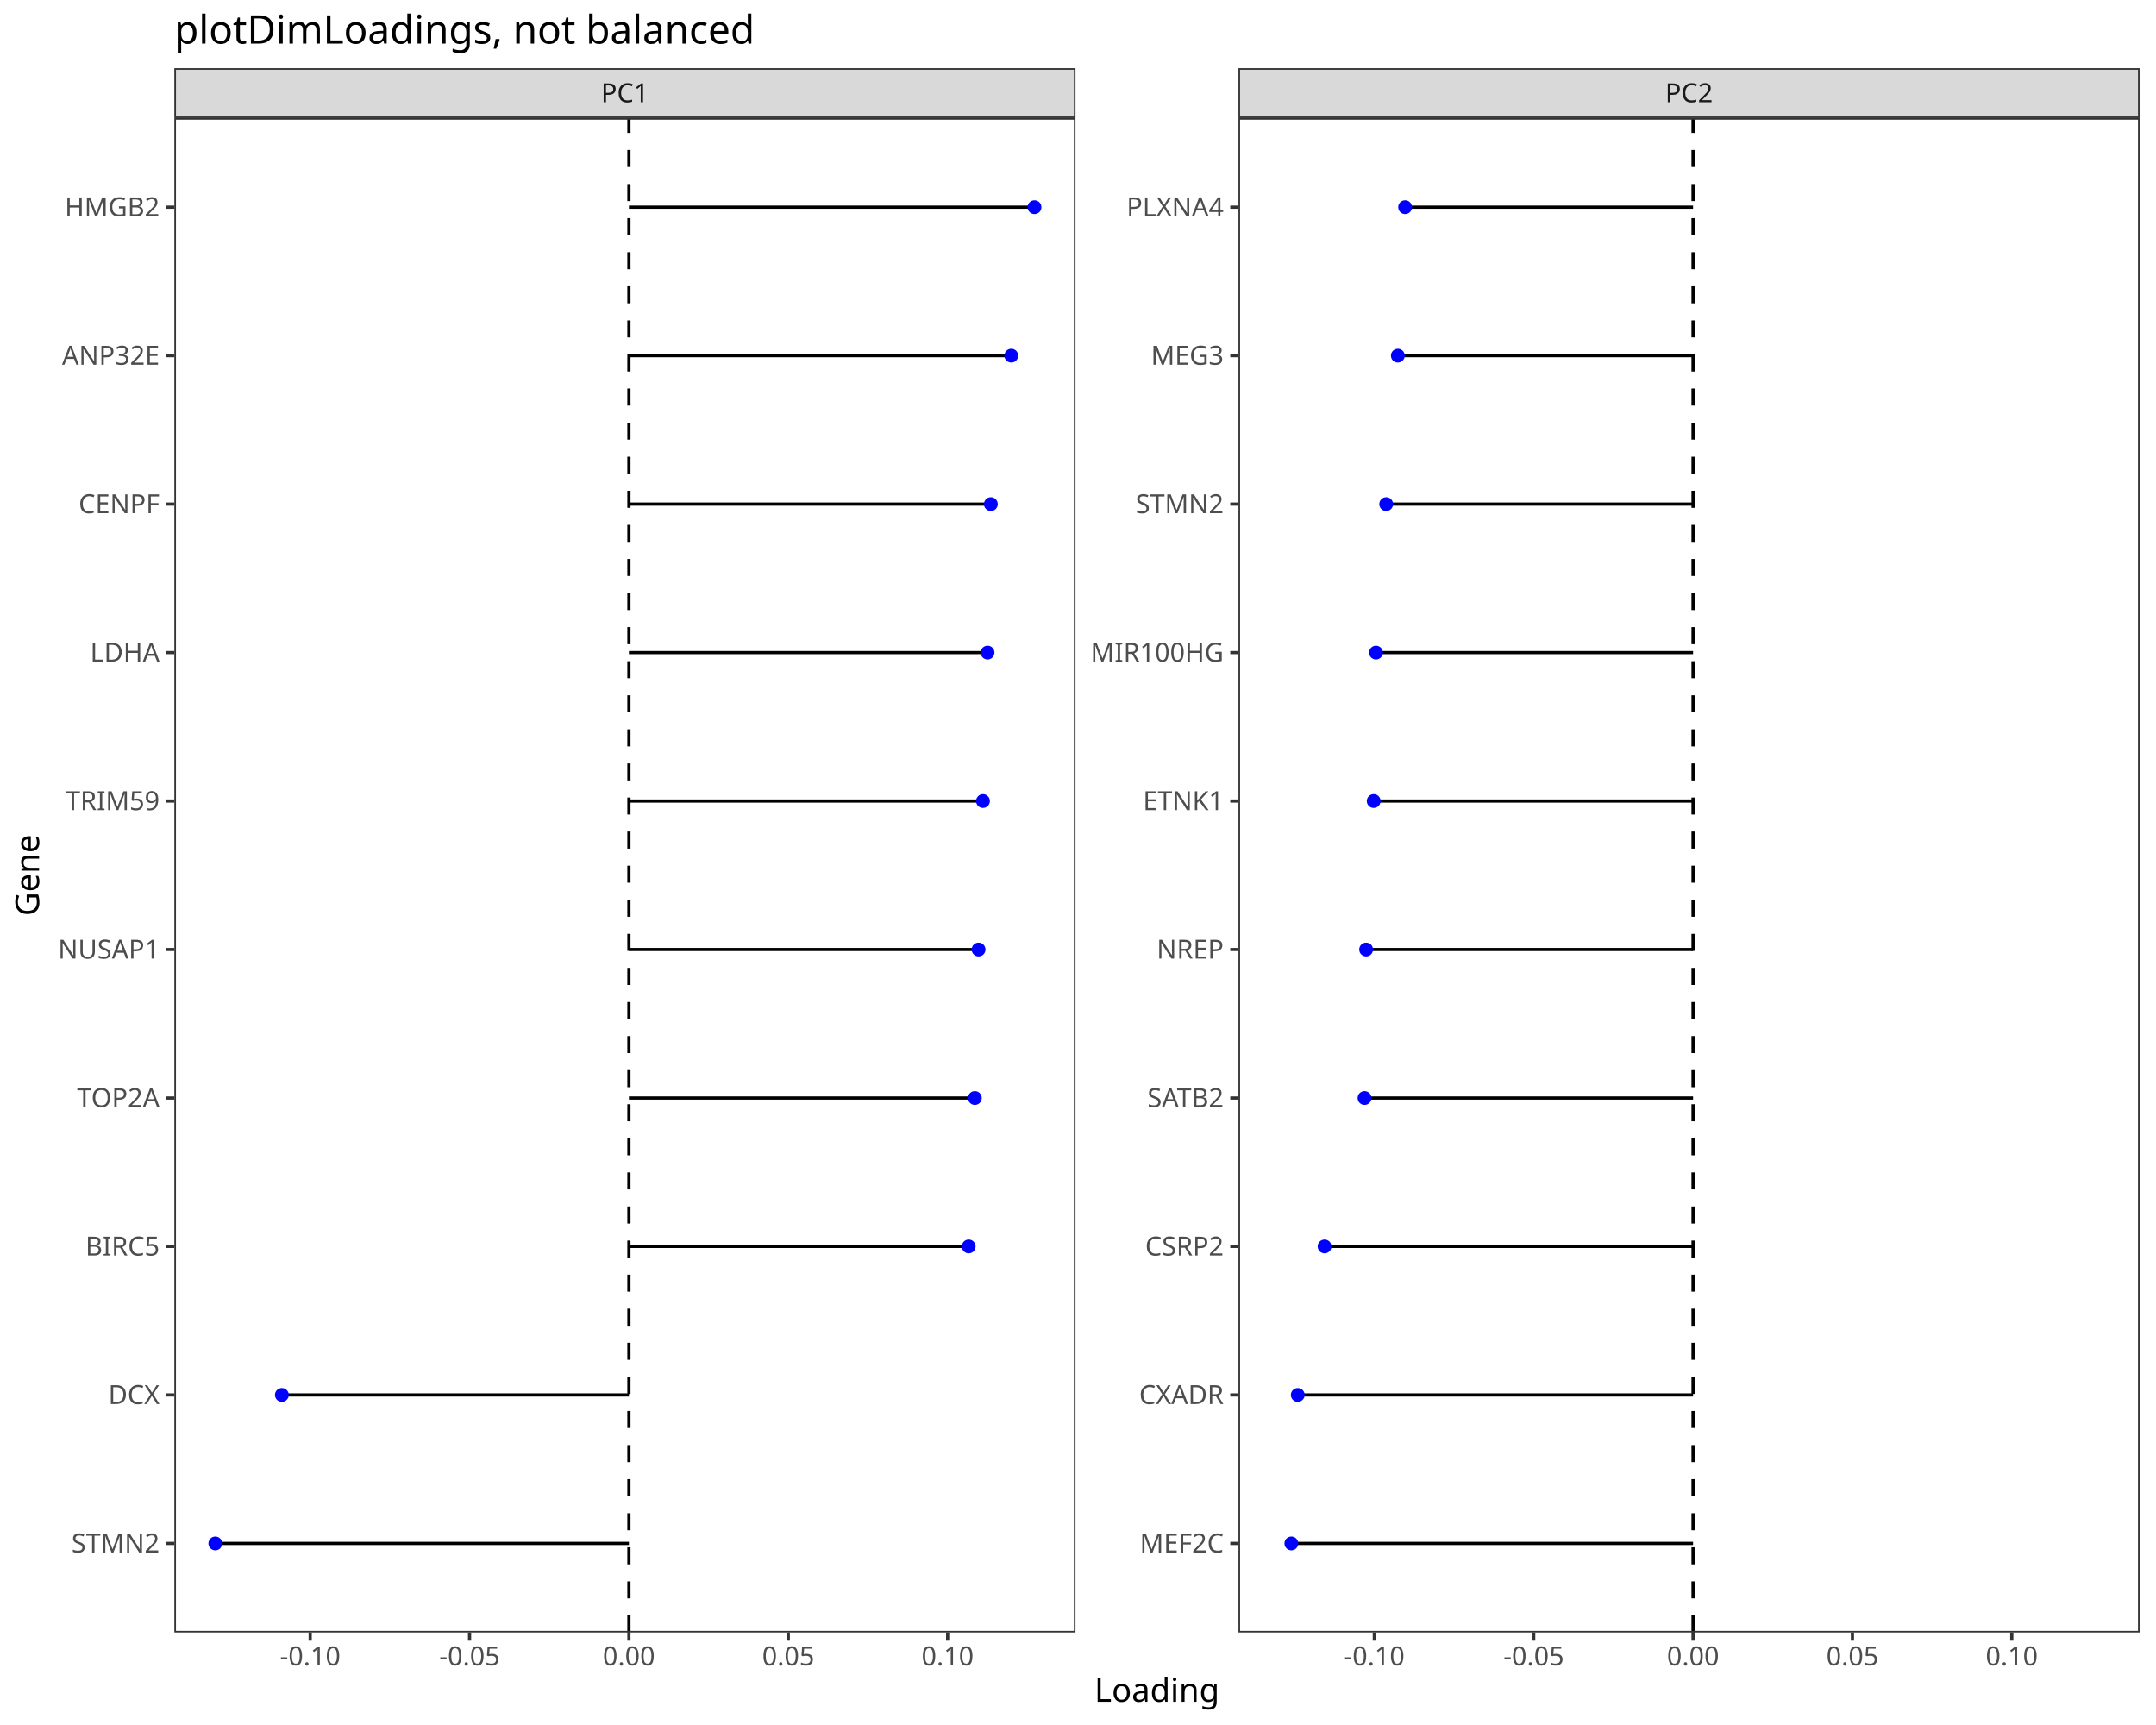
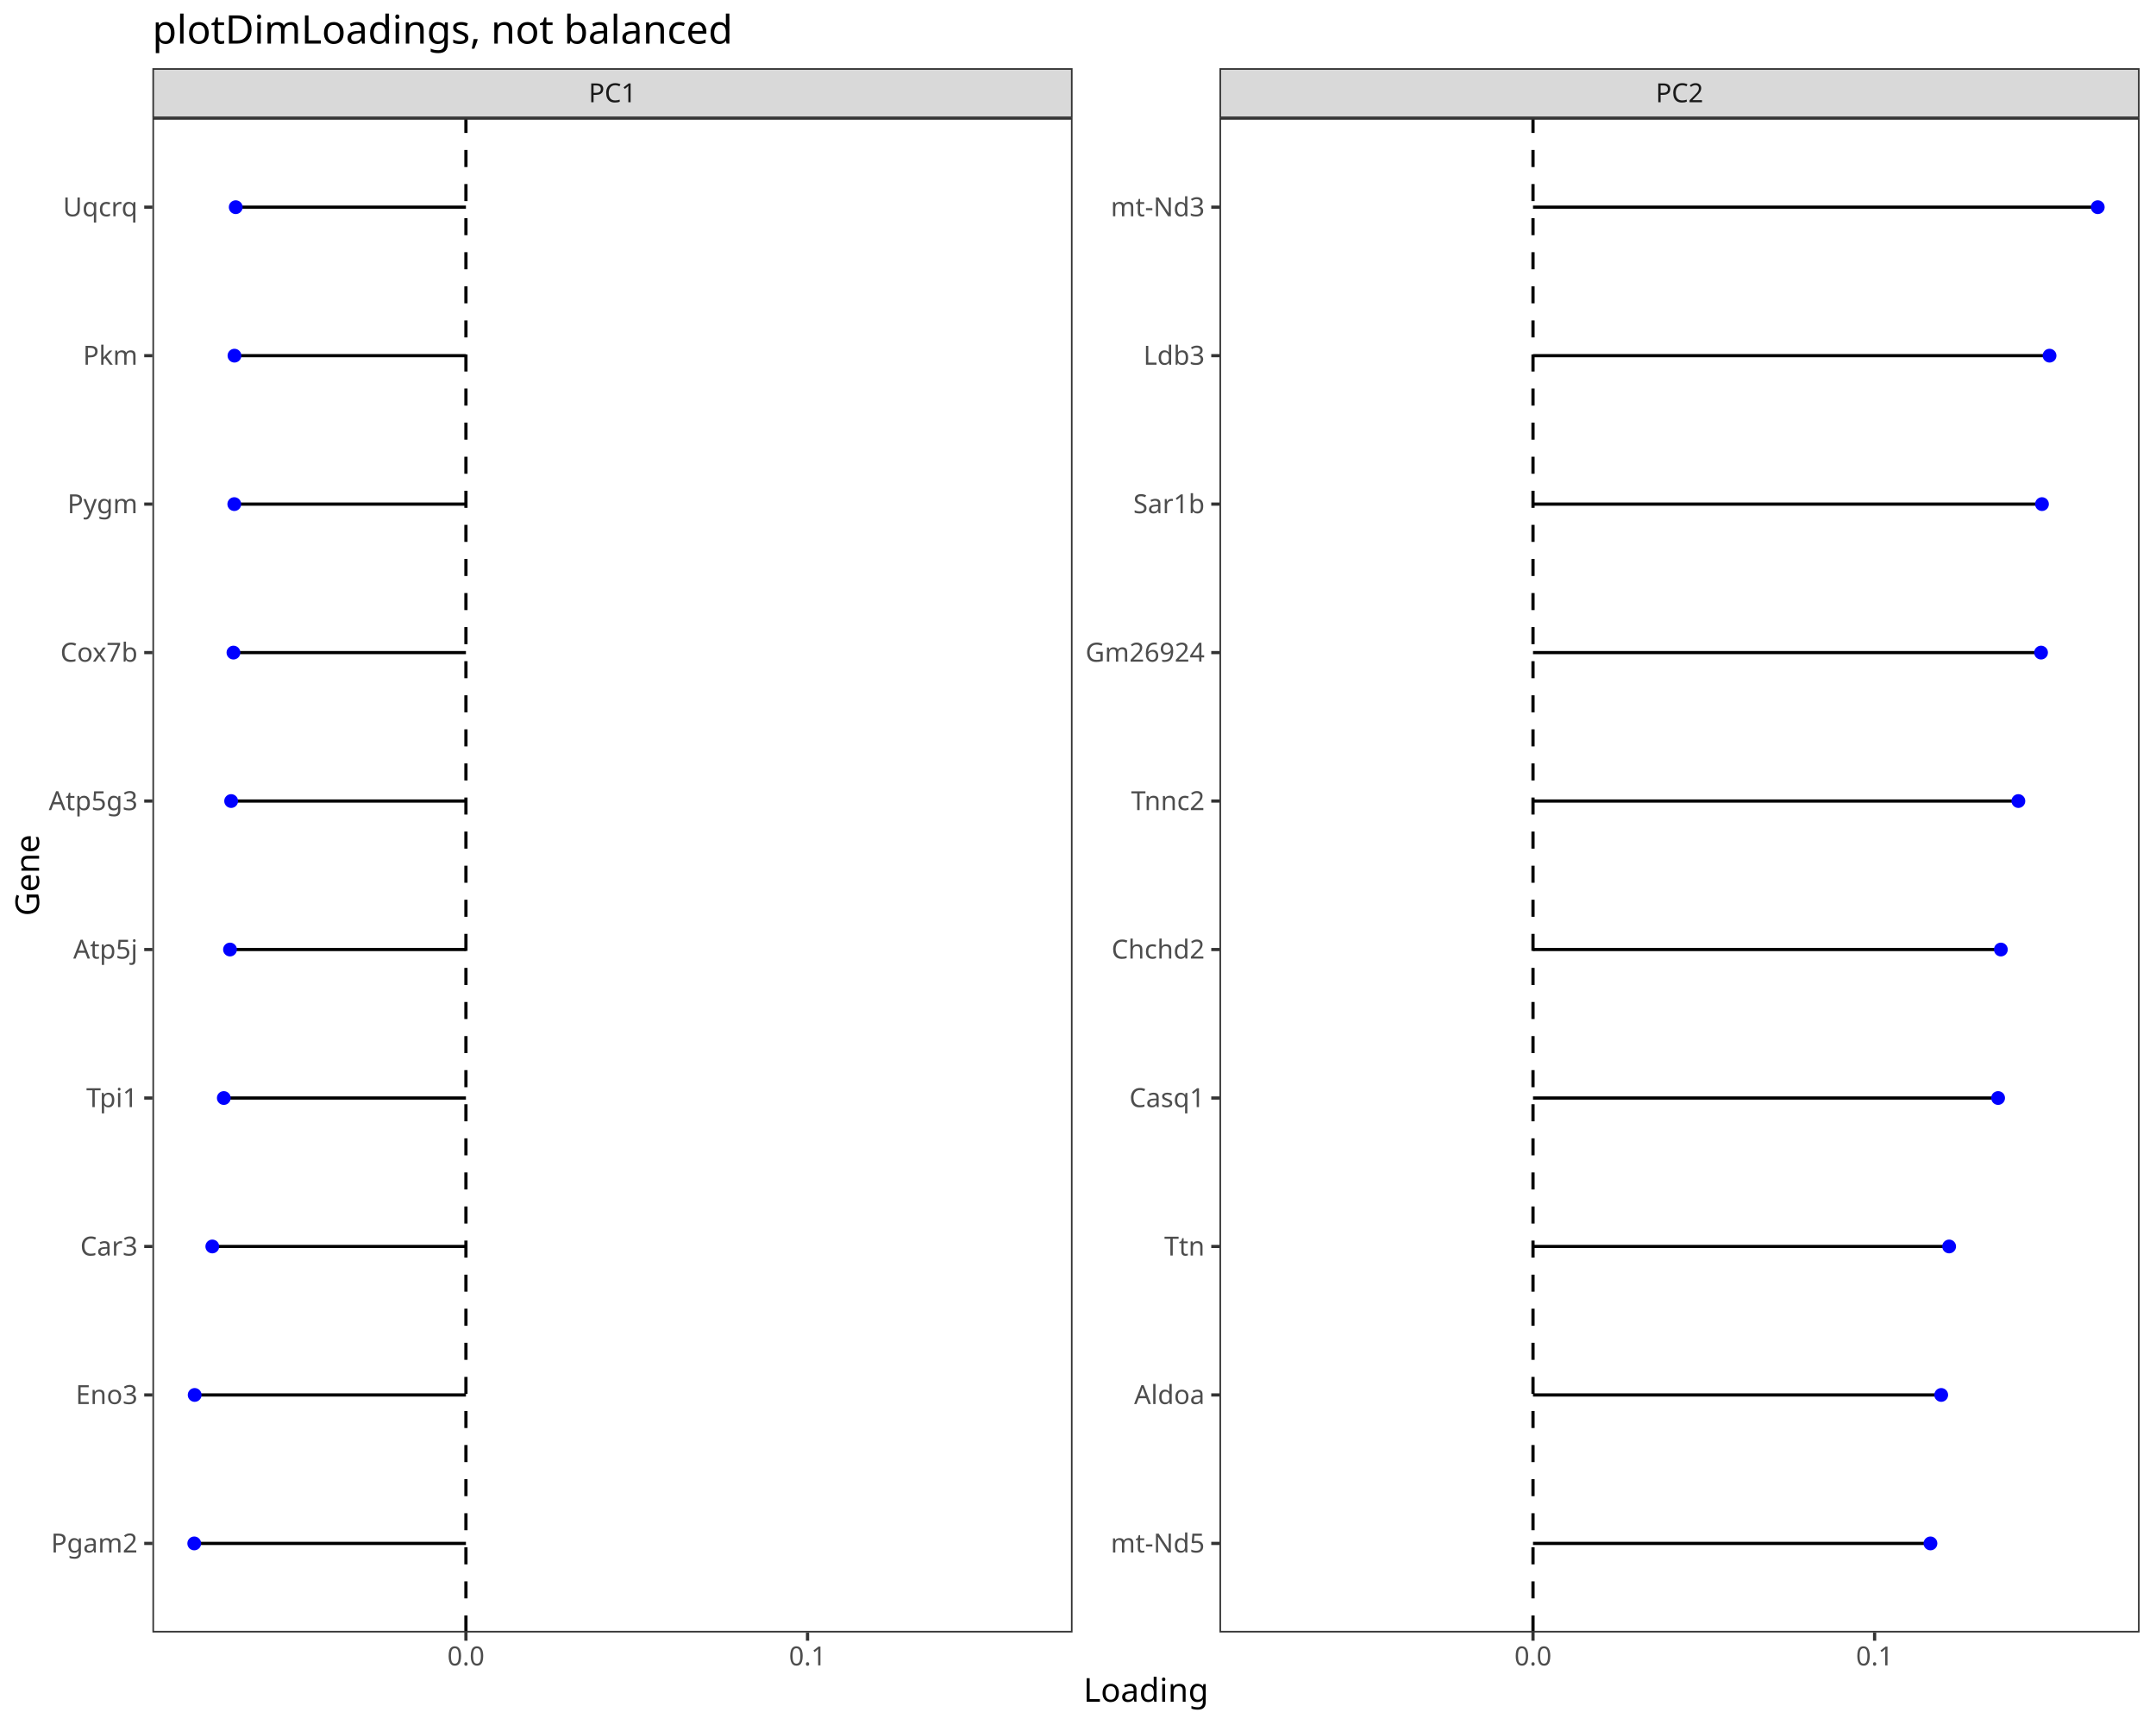
<svg xmlns="http://www.w3.org/2000/svg" class="svglite" data-engine-version="2.0" width="720.00pt" height="576.00pt" viewBox="0 0 720.00 576.00">
  <defs>
    <style type="text/css">
    .svglite line, .svglite polyline, .svglite polygon, .svglite path, .svglite rect, .svglite circle {
      fill: none;
      stroke: #000000;
      stroke-linecap: round;
      stroke-linejoin: round;
      stroke-miterlimit: 10.00;
    }
  </style>
  </defs>
  <rect width="100%" height="100%" style="stroke: none; fill: #FFFFFF;" />
  <defs>
    <clipPath id="cpMC4wMHw3MjAuMDB8MC4wMHw1NzYuMDA=">
      <rect x="0.00" y="0.00" width="720.00" height="576.00" />
    </clipPath>
  </defs>
  <g clip-path="url(#cpMC4wMHw3MjAuMDB8MC4wMHw1NzYuMDA=)">
    <rect x="0.00" y="0.00" width="720.00" height="576.00" style="stroke-width: 1.07; stroke: #FFFFFF; fill: #FFFFFF;" />
  </g>
  <defs>
-     <clipPath id="cpNTguMjN8MzU5LjE2fDM5LjQzfDU0NS4xMQ==">
-       <rect x="58.23" y="39.43" width="300.93" height="505.68" />
+     <clipPath id="cpNTAuOTB8MzU4LjE4fDM5LjQzfDU0NS4xMQ==">
+       <rect x="50.90" y="39.43" width="307.28" height="505.68" />
    </clipPath>
  </defs>
-   <g clip-path="url(#cpNTguMjN8MzU5LjE2fDM5LjQzfDU0NS4xMQ==)">
-     <rect x="58.23" y="39.43" width="300.93" height="505.68" style="stroke-width: 1.07; stroke: none; fill: #FFFFFF;" />
-     <line x1="71.91" y1="515.37" x2="210.03" y2="515.37" style="stroke-width: 1.07; stroke-linecap: butt;" />
-     <line x1="345.48" y1="69.18" x2="210.03" y2="69.18" style="stroke-width: 1.07; stroke-linecap: butt;" />
-     <line x1="337.72" y1="118.76" x2="210.03" y2="118.76" style="stroke-width: 1.07; stroke-linecap: butt;" />
-     <line x1="330.90" y1="168.33" x2="210.03" y2="168.33" style="stroke-width: 1.07; stroke-linecap: butt;" />
-     <line x1="329.80" y1="217.91" x2="210.03" y2="217.91" style="stroke-width: 1.07; stroke-linecap: butt;" />
-     <line x1="328.27" y1="267.48" x2="210.03" y2="267.48" style="stroke-width: 1.07; stroke-linecap: butt;" />
-     <line x1="326.80" y1="317.06" x2="210.03" y2="317.06" style="stroke-width: 1.07; stroke-linecap: butt;" />
-     <line x1="94.13" y1="465.79" x2="210.03" y2="465.79" style="stroke-width: 1.07; stroke-linecap: butt;" />
-     <line x1="325.56" y1="366.64" x2="210.03" y2="366.64" style="stroke-width: 1.07; stroke-linecap: butt;" />
-     <line x1="323.50" y1="416.21" x2="210.03" y2="416.21" style="stroke-width: 1.07; stroke-linecap: butt;" />
-     <circle cx="71.91" cy="515.37" r="1.95" style="stroke-width: 0.71; stroke: #0000FF; fill: #0000FF;" />
-     <circle cx="345.48" cy="69.18" r="1.95" style="stroke-width: 0.71; stroke: #0000FF; fill: #0000FF;" />
-     <circle cx="337.72" cy="118.76" r="1.95" style="stroke-width: 0.71; stroke: #0000FF; fill: #0000FF;" />
-     <circle cx="330.90" cy="168.33" r="1.95" style="stroke-width: 0.71; stroke: #0000FF; fill: #0000FF;" />
-     <circle cx="329.80" cy="217.91" r="1.95" style="stroke-width: 0.71; stroke: #0000FF; fill: #0000FF;" />
-     <circle cx="328.27" cy="267.48" r="1.95" style="stroke-width: 0.71; stroke: #0000FF; fill: #0000FF;" />
-     <circle cx="326.80" cy="317.06" r="1.95" style="stroke-width: 0.71; stroke: #0000FF; fill: #0000FF;" />
-     <circle cx="94.13" cy="465.79" r="1.95" style="stroke-width: 0.71; stroke: #0000FF; fill: #0000FF;" />
-     <circle cx="325.56" cy="366.64" r="1.95" style="stroke-width: 0.71; stroke: #0000FF; fill: #0000FF;" />
-     <circle cx="323.50" cy="416.21" r="1.95" style="stroke-width: 0.71; stroke: #0000FF; fill: #0000FF;" />
-     <line x1="210.03" y1="545.11" x2="210.03" y2="39.43" style="stroke-width: 1.07; stroke-dasharray: 5.69,5.69; stroke-linecap: butt;" />
-     <rect x="58.23" y="39.43" width="300.93" height="505.68" style="stroke-width: 1.07; stroke: #333333;" />
+   <g clip-path="url(#cpNTAuOTB8MzU4LjE4fDM5LjQzfDU0NS4xMQ==)">
+     <rect x="50.90" y="39.43" width="307.28" height="505.68" style="stroke-width: 1.07; stroke: none; fill: #FFFFFF;" />
+     <line x1="64.87" y1="515.37" x2="155.60" y2="515.37" style="stroke-width: 1.07; stroke-linecap: butt;" />
+     <line x1="65.01" y1="465.79" x2="155.60" y2="465.79" style="stroke-width: 1.07; stroke-linecap: butt;" />
+     <line x1="70.90" y1="416.21" x2="155.60" y2="416.21" style="stroke-width: 1.07; stroke-linecap: butt;" />
+     <line x1="74.74" y1="366.64" x2="155.60" y2="366.64" style="stroke-width: 1.07; stroke-linecap: butt;" />
+     <line x1="76.81" y1="317.06" x2="155.60" y2="317.06" style="stroke-width: 1.07; stroke-linecap: butt;" />
+     <line x1="77.19" y1="267.48" x2="155.60" y2="267.48" style="stroke-width: 1.07; stroke-linecap: butt;" />
+     <line x1="77.96" y1="217.91" x2="155.60" y2="217.91" style="stroke-width: 1.07; stroke-linecap: butt;" />
+     <line x1="78.24" y1="168.33" x2="155.60" y2="168.33" style="stroke-width: 1.07; stroke-linecap: butt;" />
+     <line x1="78.30" y1="118.76" x2="155.60" y2="118.76" style="stroke-width: 1.07; stroke-linecap: butt;" />
+     <line x1="78.72" y1="69.18" x2="155.60" y2="69.18" style="stroke-width: 1.07; stroke-linecap: butt;" />
+     <circle cx="64.87" cy="515.37" r="1.95" style="stroke-width: 0.71; stroke: #0000FF; fill: #0000FF;" />
+     <circle cx="65.01" cy="465.79" r="1.95" style="stroke-width: 0.71; stroke: #0000FF; fill: #0000FF;" />
+     <circle cx="70.90" cy="416.21" r="1.95" style="stroke-width: 0.71; stroke: #0000FF; fill: #0000FF;" />
+     <circle cx="74.74" cy="366.64" r="1.95" style="stroke-width: 0.71; stroke: #0000FF; fill: #0000FF;" />
+     <circle cx="76.81" cy="317.06" r="1.95" style="stroke-width: 0.71; stroke: #0000FF; fill: #0000FF;" />
+     <circle cx="77.19" cy="267.48" r="1.95" style="stroke-width: 0.71; stroke: #0000FF; fill: #0000FF;" />
+     <circle cx="77.96" cy="217.91" r="1.95" style="stroke-width: 0.71; stroke: #0000FF; fill: #0000FF;" />
+     <circle cx="78.24" cy="168.33" r="1.95" style="stroke-width: 0.71; stroke: #0000FF; fill: #0000FF;" />
+     <circle cx="78.30" cy="118.76" r="1.95" style="stroke-width: 0.71; stroke: #0000FF; fill: #0000FF;" />
+     <circle cx="78.72" cy="69.18" r="1.95" style="stroke-width: 0.71; stroke: #0000FF; fill: #0000FF;" />
+     <line x1="155.60" y1="545.11" x2="155.60" y2="39.43" style="stroke-width: 1.07; stroke-dasharray: 5.69,5.69; stroke-linecap: butt;" />
+     <rect x="50.90" y="39.43" width="307.28" height="505.68" style="stroke-width: 1.07; stroke: #333333;" />
  </g>
  <g clip-path="url(#cpMC4wMHw3MjAuMDB8MC4wMHw1NzYuMDA=)">
</g>
  <defs>
-     <clipPath id="cpNDEzLjU5fDcxNC41MnwzOS40M3w1NDUuMTE=">
-       <rect x="413.59" y="39.43" width="300.93" height="505.68" />
+     <clipPath id="cpNDA3LjI0fDcxNC41MnwzOS40M3w1NDUuMTE=">
+       <rect x="407.24" y="39.43" width="307.28" height="505.68" />
    </clipPath>
  </defs>
-   <g clip-path="url(#cpNDEzLjU5fDcxNC41MnwzOS40M3w1NDUuMTE=)">
-     <rect x="413.59" y="39.43" width="300.93" height="505.68" style="stroke-width: 1.07; stroke: none; fill: #FFFFFF;" />
-     <line x1="431.25" y1="515.37" x2="565.40" y2="515.37" style="stroke-width: 1.07; stroke-linecap: butt;" />
-     <line x1="433.39" y1="465.79" x2="565.40" y2="465.79" style="stroke-width: 1.07; stroke-linecap: butt;" />
-     <line x1="442.34" y1="416.21" x2="565.40" y2="416.21" style="stroke-width: 1.07; stroke-linecap: butt;" />
-     <line x1="455.69" y1="366.64" x2="565.40" y2="366.64" style="stroke-width: 1.07; stroke-linecap: butt;" />
-     <line x1="456.22" y1="317.06" x2="565.40" y2="317.06" style="stroke-width: 1.07; stroke-linecap: butt;" />
-     <line x1="458.75" y1="267.48" x2="565.40" y2="267.48" style="stroke-width: 1.07; stroke-linecap: butt;" />
-     <line x1="459.51" y1="217.91" x2="565.40" y2="217.91" style="stroke-width: 1.07; stroke-linecap: butt;" />
-     <line x1="462.92" y1="168.33" x2="565.40" y2="168.33" style="stroke-width: 1.07; stroke-linecap: butt;" />
-     <line x1="466.81" y1="118.76" x2="565.40" y2="118.76" style="stroke-width: 1.07; stroke-linecap: butt;" />
-     <line x1="469.24" y1="69.18" x2="565.40" y2="69.18" style="stroke-width: 1.07; stroke-linecap: butt;" />
-     <circle cx="431.25" cy="515.37" r="1.95" style="stroke-width: 0.71; stroke: #0000FF; fill: #0000FF;" />
-     <circle cx="433.39" cy="465.79" r="1.95" style="stroke-width: 0.71; stroke: #0000FF; fill: #0000FF;" />
-     <circle cx="442.34" cy="416.21" r="1.95" style="stroke-width: 0.71; stroke: #0000FF; fill: #0000FF;" />
-     <circle cx="455.69" cy="366.64" r="1.95" style="stroke-width: 0.71; stroke: #0000FF; fill: #0000FF;" />
-     <circle cx="456.22" cy="317.06" r="1.95" style="stroke-width: 0.71; stroke: #0000FF; fill: #0000FF;" />
-     <circle cx="458.75" cy="267.48" r="1.95" style="stroke-width: 0.71; stroke: #0000FF; fill: #0000FF;" />
-     <circle cx="459.51" cy="217.91" r="1.95" style="stroke-width: 0.71; stroke: #0000FF; fill: #0000FF;" />
-     <circle cx="462.92" cy="168.33" r="1.95" style="stroke-width: 0.71; stroke: #0000FF; fill: #0000FF;" />
-     <circle cx="466.81" cy="118.76" r="1.95" style="stroke-width: 0.71; stroke: #0000FF; fill: #0000FF;" />
-     <circle cx="469.24" cy="69.18" r="1.95" style="stroke-width: 0.71; stroke: #0000FF; fill: #0000FF;" />
-     <line x1="565.40" y1="545.11" x2="565.40" y2="39.43" style="stroke-width: 1.07; stroke-dasharray: 5.69,5.69; stroke-linecap: butt;" />
-     <rect x="413.59" y="39.43" width="300.93" height="505.68" style="stroke-width: 1.07; stroke: #333333;" />
+   <g clip-path="url(#cpNDA3LjI0fDcxNC41MnwzOS40M3w1NDUuMTE=)">
+     <rect x="407.24" y="39.43" width="307.28" height="505.68" style="stroke-width: 1.07; stroke: none; fill: #FFFFFF;" />
+     <line x1="700.55" y1="69.18" x2="511.95" y2="69.18" style="stroke-width: 1.07; stroke-linecap: butt;" />
+     <line x1="684.45" y1="118.76" x2="511.95" y2="118.76" style="stroke-width: 1.07; stroke-linecap: butt;" />
+     <line x1="681.92" y1="168.33" x2="511.95" y2="168.33" style="stroke-width: 1.07; stroke-linecap: butt;" />
+     <line x1="681.61" y1="217.91" x2="511.95" y2="217.91" style="stroke-width: 1.07; stroke-linecap: butt;" />
+     <line x1="674.04" y1="267.48" x2="511.95" y2="267.48" style="stroke-width: 1.07; stroke-linecap: butt;" />
+     <line x1="668.19" y1="317.06" x2="511.95" y2="317.06" style="stroke-width: 1.07; stroke-linecap: butt;" />
+     <line x1="667.27" y1="366.64" x2="511.95" y2="366.64" style="stroke-width: 1.07; stroke-linecap: butt;" />
+     <line x1="650.92" y1="416.21" x2="511.95" y2="416.21" style="stroke-width: 1.07; stroke-linecap: butt;" />
+     <line x1="648.27" y1="465.79" x2="511.95" y2="465.79" style="stroke-width: 1.07; stroke-linecap: butt;" />
+     <line x1="644.68" y1="515.37" x2="511.95" y2="515.37" style="stroke-width: 1.07; stroke-linecap: butt;" />
+     <circle cx="700.55" cy="69.18" r="1.95" style="stroke-width: 0.71; stroke: #0000FF; fill: #0000FF;" />
+     <circle cx="684.45" cy="118.76" r="1.95" style="stroke-width: 0.71; stroke: #0000FF; fill: #0000FF;" />
+     <circle cx="681.92" cy="168.33" r="1.95" style="stroke-width: 0.71; stroke: #0000FF; fill: #0000FF;" />
+     <circle cx="681.61" cy="217.91" r="1.95" style="stroke-width: 0.71; stroke: #0000FF; fill: #0000FF;" />
+     <circle cx="674.04" cy="267.48" r="1.95" style="stroke-width: 0.71; stroke: #0000FF; fill: #0000FF;" />
+     <circle cx="668.19" cy="317.06" r="1.95" style="stroke-width: 0.71; stroke: #0000FF; fill: #0000FF;" />
+     <circle cx="667.27" cy="366.64" r="1.95" style="stroke-width: 0.71; stroke: #0000FF; fill: #0000FF;" />
+     <circle cx="650.92" cy="416.21" r="1.95" style="stroke-width: 0.71; stroke: #0000FF; fill: #0000FF;" />
+     <circle cx="648.27" cy="465.79" r="1.95" style="stroke-width: 0.71; stroke: #0000FF; fill: #0000FF;" />
+     <circle cx="644.68" cy="515.37" r="1.95" style="stroke-width: 0.71; stroke: #0000FF; fill: #0000FF;" />
+     <line x1="511.95" y1="545.11" x2="511.95" y2="39.43" style="stroke-width: 1.07; stroke-dasharray: 5.69,5.69; stroke-linecap: butt;" />
+     <rect x="407.24" y="39.43" width="307.28" height="505.68" style="stroke-width: 1.07; stroke: #333333;" />
  </g>
  <g clip-path="url(#cpMC4wMHw3MjAuMDB8MC4wMHw1NzYuMDA=)">
</g>
  <defs>
-     <clipPath id="cpNTguMjN8MzU5LjE2fDIyLjc4fDM5LjQz">
-       <rect x="58.23" y="22.78" width="300.93" height="16.65" />
+     <clipPath id="cpNTAuOTB8MzU4LjE4fDIyLjc4fDM5LjQz">
+       <rect x="50.90" y="22.78" width="307.28" height="16.65" />
    </clipPath>
  </defs>
-   <g clip-path="url(#cpNTguMjN8MzU5LjE2fDIyLjc4fDM5LjQz)">
-     <rect x="58.23" y="22.78" width="300.93" height="16.65" style="stroke-width: 1.07; stroke: #333333; fill: #D9D9D9;" />
-     <text x="208.69" y="34.14" text-anchor="middle" style="font-size: 8.80px; fill: #1A1A1A; font-family: sans;" textLength="17.12px" lengthAdjust="spacingAndGlyphs">PC1</text>
+   <g clip-path="url(#cpNTAuOTB8MzU4LjE4fDIyLjc4fDM5LjQz)">
+     <rect x="50.90" y="22.78" width="307.28" height="16.65" style="stroke-width: 1.07; stroke: #333333; fill: #D9D9D9;" />
+     <text x="204.54" y="34.14" text-anchor="middle" style="font-size: 8.80px; fill: #1A1A1A; font-family: sans;" textLength="17.12px" lengthAdjust="spacingAndGlyphs">PC1</text>
  </g>
  <g clip-path="url(#cpMC4wMHw3MjAuMDB8MC4wMHw1NzYuMDA=)">
</g>
  <defs>
-     <clipPath id="cpNDEzLjU5fDcxNC41MnwyMi43OHwzOS40Mw==">
-       <rect x="413.59" y="22.78" width="300.93" height="16.65" />
+     <clipPath id="cpNDA3LjI0fDcxNC41MnwyMi43OHwzOS40Mw==">
+       <rect x="407.24" y="22.78" width="307.28" height="16.65" />
    </clipPath>
  </defs>
-   <g clip-path="url(#cpNDEzLjU5fDcxNC41MnwyMi43OHwzOS40Mw==)">
-     <rect x="413.59" y="22.78" width="300.93" height="16.65" style="stroke-width: 1.07; stroke: #333333; fill: #D9D9D9;" />
-     <text x="564.06" y="34.14" text-anchor="middle" style="font-size: 8.80px; fill: #1A1A1A; font-family: sans;" textLength="17.12px" lengthAdjust="spacingAndGlyphs">PC2</text>
+   <g clip-path="url(#cpNDA3LjI0fDcxNC41MnwyMi43OHwzOS40Mw==)">
+     <rect x="407.24" y="22.78" width="307.28" height="16.65" style="stroke-width: 1.07; stroke: #333333; fill: #D9D9D9;" />
+     <text x="560.88" y="34.14" text-anchor="middle" style="font-size: 8.80px; fill: #1A1A1A; font-family: sans;" textLength="17.12px" lengthAdjust="spacingAndGlyphs">PC2</text>
  </g>
  <g clip-path="url(#cpMC4wMHw3MjAuMDB8MC4wMHw1NzYuMDA=)">
-     <polyline points="103.59,547.85 103.59,545.11 " style="stroke-width: 1.07; stroke: #333333; stroke-linecap: butt;" />
-     <polyline points="156.81,547.85 156.81,545.11 " style="stroke-width: 1.07; stroke: #333333; stroke-linecap: butt;" />
-     <polyline points="210.03,547.85 210.03,545.11 " style="stroke-width: 1.07; stroke: #333333; stroke-linecap: butt;" />
-     <polyline points="263.25,547.85 263.25,545.11 " style="stroke-width: 1.07; stroke: #333333; stroke-linecap: butt;" />
-     <polyline points="316.47,547.85 316.47,545.11 " style="stroke-width: 1.07; stroke: #333333; stroke-linecap: butt;" />
-     <text x="103.59" y="556.10" text-anchor="middle" style="font-size: 8.80px; fill: #4D4D4D; font-family: sans;" textLength="20.06px" lengthAdjust="spacingAndGlyphs">-0.10</text>
-     <text x="156.81" y="556.10" text-anchor="middle" style="font-size: 8.80px; fill: #4D4D4D; font-family: sans;" textLength="20.06px" lengthAdjust="spacingAndGlyphs">-0.05</text>
-     <text x="210.03" y="556.10" text-anchor="middle" style="font-size: 8.80px; fill: #4D4D4D; font-family: sans;" textLength="17.13px" lengthAdjust="spacingAndGlyphs">0.00</text>
-     <text x="263.25" y="556.10" text-anchor="middle" style="font-size: 8.80px; fill: #4D4D4D; font-family: sans;" textLength="17.13px" lengthAdjust="spacingAndGlyphs">0.05</text>
-     <text x="316.47" y="556.10" text-anchor="middle" style="font-size: 8.80px; fill: #4D4D4D; font-family: sans;" textLength="17.13px" lengthAdjust="spacingAndGlyphs">0.10</text>
-     <polyline points="458.96,547.85 458.96,545.11 " style="stroke-width: 1.07; stroke: #333333; stroke-linecap: butt;" />
-     <polyline points="512.18,547.85 512.18,545.11 " style="stroke-width: 1.07; stroke: #333333; stroke-linecap: butt;" />
-     <polyline points="565.40,547.85 565.40,545.11 " style="stroke-width: 1.07; stroke: #333333; stroke-linecap: butt;" />
-     <polyline points="618.62,547.85 618.62,545.11 " style="stroke-width: 1.07; stroke: #333333; stroke-linecap: butt;" />
-     <polyline points="671.84,547.85 671.84,545.11 " style="stroke-width: 1.07; stroke: #333333; stroke-linecap: butt;" />
-     <text x="458.96" y="556.10" text-anchor="middle" style="font-size: 8.80px; fill: #4D4D4D; font-family: sans;" textLength="20.06px" lengthAdjust="spacingAndGlyphs">-0.10</text>
-     <text x="512.18" y="556.10" text-anchor="middle" style="font-size: 8.80px; fill: #4D4D4D; font-family: sans;" textLength="20.06px" lengthAdjust="spacingAndGlyphs">-0.05</text>
-     <text x="565.40" y="556.10" text-anchor="middle" style="font-size: 8.80px; fill: #4D4D4D; font-family: sans;" textLength="17.13px" lengthAdjust="spacingAndGlyphs">0.00</text>
-     <text x="618.62" y="556.10" text-anchor="middle" style="font-size: 8.80px; fill: #4D4D4D; font-family: sans;" textLength="17.13px" lengthAdjust="spacingAndGlyphs">0.05</text>
-     <text x="671.84" y="556.10" text-anchor="middle" style="font-size: 8.80px; fill: #4D4D4D; font-family: sans;" textLength="17.13px" lengthAdjust="spacingAndGlyphs">0.10</text>
-     <text x="408.66" y="518.39" text-anchor="end" style="font-size: 8.80px; fill: #4D4D4D; font-family: sans;" textLength="29.83px" lengthAdjust="spacingAndGlyphs">MEF2C</text>
-     <text x="408.66" y="468.82" text-anchor="end" style="font-size: 8.80px; fill: #4D4D4D; font-family: sans;" textLength="30.81px" lengthAdjust="spacingAndGlyphs">CXADR</text>
-     <text x="408.66" y="419.24" text-anchor="end" style="font-size: 8.80px; fill: #4D4D4D; font-family: sans;" textLength="29.35px" lengthAdjust="spacingAndGlyphs">CSRP2</text>
-     <text x="408.66" y="369.67" text-anchor="end" style="font-size: 8.80px; fill: #4D4D4D; font-family: sans;" textLength="27.88px" lengthAdjust="spacingAndGlyphs">SATB2</text>
-     <text x="408.66" y="320.09" text-anchor="end" style="font-size: 8.80px; fill: #4D4D4D; font-family: sans;" textLength="24.46px" lengthAdjust="spacingAndGlyphs">NREP</text>
-     <text x="408.66" y="270.51" text-anchor="end" style="font-size: 8.80px; fill: #4D4D4D; font-family: sans;" textLength="28.37px" lengthAdjust="spacingAndGlyphs">ETNK1</text>
-     <text x="408.66" y="220.94" text-anchor="end" style="font-size: 8.80px; fill: #4D4D4D; font-family: sans;" textLength="44.02px" lengthAdjust="spacingAndGlyphs">MIR100HG</text>
-     <text x="408.66" y="171.36" text-anchor="end" style="font-size: 8.80px; fill: #4D4D4D; font-family: sans;" textLength="29.83px" lengthAdjust="spacingAndGlyphs">STMN2</text>
-     <text x="408.66" y="121.78" text-anchor="end" style="font-size: 8.80px; fill: #4D4D4D; font-family: sans;" textLength="24.95px" lengthAdjust="spacingAndGlyphs">MEG3</text>
-     <text x="408.66" y="72.21" text-anchor="end" style="font-size: 8.80px; fill: #4D4D4D; font-family: sans;" textLength="33.76px" lengthAdjust="spacingAndGlyphs">PLXNA4</text>
-     <polyline points="410.85,515.37 413.59,515.37 " style="stroke-width: 1.07; stroke: #333333; stroke-linecap: butt;" />
-     <polyline points="410.85,465.79 413.59,465.79 " style="stroke-width: 1.07; stroke: #333333; stroke-linecap: butt;" />
-     <polyline points="410.85,416.21 413.59,416.21 " style="stroke-width: 1.07; stroke: #333333; stroke-linecap: butt;" />
-     <polyline points="410.85,366.64 413.59,366.64 " style="stroke-width: 1.07; stroke: #333333; stroke-linecap: butt;" />
-     <polyline points="410.85,317.06 413.59,317.06 " style="stroke-width: 1.07; stroke: #333333; stroke-linecap: butt;" />
-     <polyline points="410.85,267.48 413.59,267.48 " style="stroke-width: 1.07; stroke: #333333; stroke-linecap: butt;" />
-     <polyline points="410.85,217.91 413.59,217.91 " style="stroke-width: 1.07; stroke: #333333; stroke-linecap: butt;" />
-     <polyline points="410.85,168.33 413.59,168.33 " style="stroke-width: 1.07; stroke: #333333; stroke-linecap: butt;" />
-     <polyline points="410.85,118.76 413.59,118.76 " style="stroke-width: 1.07; stroke: #333333; stroke-linecap: butt;" />
-     <polyline points="410.85,69.18 413.59,69.18 " style="stroke-width: 1.07; stroke: #333333; stroke-linecap: butt;" />
-     <text x="53.30" y="518.39" text-anchor="end" style="font-size: 8.80px; fill: #4D4D4D; font-family: sans;" textLength="29.83px" lengthAdjust="spacingAndGlyphs">STMN2</text>
-     <text x="53.30" y="468.82" text-anchor="end" style="font-size: 8.80px; fill: #4D4D4D; font-family: sans;" textLength="18.59px" lengthAdjust="spacingAndGlyphs">DCX</text>
-     <text x="53.30" y="419.24" text-anchor="end" style="font-size: 8.80px; fill: #4D4D4D; font-family: sans;" textLength="25.92px" lengthAdjust="spacingAndGlyphs">BIRC5</text>
-     <text x="53.30" y="369.67" text-anchor="end" style="font-size: 8.80px; fill: #4D4D4D; font-family: sans;" textLength="28.86px" lengthAdjust="spacingAndGlyphs">TOP2A</text>
-     <text x="53.30" y="320.09" text-anchor="end" style="font-size: 8.80px; fill: #4D4D4D; font-family: sans;" textLength="35.22px" lengthAdjust="spacingAndGlyphs">NUSAP1</text>
-     <text x="53.30" y="270.51" text-anchor="end" style="font-size: 8.80px; fill: #4D4D4D; font-family: sans;" textLength="31.30px" lengthAdjust="spacingAndGlyphs">TRIM59</text>
-     <text x="53.30" y="220.94" text-anchor="end" style="font-size: 8.80px; fill: #4D4D4D; font-family: sans;" textLength="23.48px" lengthAdjust="spacingAndGlyphs">LDHA</text>
-     <text x="53.30" y="171.36" text-anchor="end" style="font-size: 8.80px; fill: #4D4D4D; font-family: sans;" textLength="29.83px" lengthAdjust="spacingAndGlyphs">CENPF</text>
-     <text x="53.30" y="121.78" text-anchor="end" style="font-size: 8.80px; fill: #4D4D4D; font-family: sans;" textLength="33.76px" lengthAdjust="spacingAndGlyphs">ANP32E</text>
-     <text x="53.30" y="72.21" text-anchor="end" style="font-size: 8.80px; fill: #4D4D4D; font-family: sans;" textLength="31.31px" lengthAdjust="spacingAndGlyphs">HMGB2</text>
-     <polyline points="55.49,515.37 58.23,515.37 " style="stroke-width: 1.07; stroke: #333333; stroke-linecap: butt;" />
-     <polyline points="55.49,465.79 58.23,465.79 " style="stroke-width: 1.07; stroke: #333333; stroke-linecap: butt;" />
-     <polyline points="55.49,416.21 58.23,416.21 " style="stroke-width: 1.07; stroke: #333333; stroke-linecap: butt;" />
-     <polyline points="55.49,366.64 58.23,366.64 " style="stroke-width: 1.07; stroke: #333333; stroke-linecap: butt;" />
-     <polyline points="55.49,317.06 58.23,317.06 " style="stroke-width: 1.07; stroke: #333333; stroke-linecap: butt;" />
-     <polyline points="55.49,267.48 58.23,267.48 " style="stroke-width: 1.07; stroke: #333333; stroke-linecap: butt;" />
-     <polyline points="55.49,217.91 58.23,217.91 " style="stroke-width: 1.07; stroke: #333333; stroke-linecap: butt;" />
-     <polyline points="55.49,168.33 58.23,168.33 " style="stroke-width: 1.07; stroke: #333333; stroke-linecap: butt;" />
-     <polyline points="55.49,118.76 58.23,118.76 " style="stroke-width: 1.07; stroke: #333333; stroke-linecap: butt;" />
-     <polyline points="55.49,69.18 58.23,69.18 " style="stroke-width: 1.07; stroke: #333333; stroke-linecap: butt;" />
-     <text x="386.37" y="568.24" text-anchor="middle" style="font-size: 11.00px; font-family: sans;" textLength="39.15px" lengthAdjust="spacingAndGlyphs">Loading</text>
+     <polyline points="155.60,547.85 155.60,545.11 " style="stroke-width: 1.07; stroke: #333333; stroke-linecap: butt;" />
+     <polyline points="269.68,547.85 269.68,545.11 " style="stroke-width: 1.07; stroke: #333333; stroke-linecap: butt;" />
+     <text x="155.60" y="556.10" text-anchor="middle" style="font-size: 8.80px; fill: #4D4D4D; font-family: sans;" textLength="12.23px" lengthAdjust="spacingAndGlyphs">0.0</text>
+     <text x="269.68" y="556.10" text-anchor="middle" style="font-size: 8.80px; fill: #4D4D4D; font-family: sans;" textLength="12.23px" lengthAdjust="spacingAndGlyphs">0.1</text>
+     <polyline points="511.95,547.85 511.95,545.11 " style="stroke-width: 1.07; stroke: #333333; stroke-linecap: butt;" />
+     <polyline points="626.03,547.85 626.03,545.11 " style="stroke-width: 1.07; stroke: #333333; stroke-linecap: butt;" />
+     <text x="511.95" y="556.10" text-anchor="middle" style="font-size: 8.80px; fill: #4D4D4D; font-family: sans;" textLength="12.23px" lengthAdjust="spacingAndGlyphs">0.0</text>
+     <text x="626.03" y="556.10" text-anchor="middle" style="font-size: 8.80px; fill: #4D4D4D; font-family: sans;" textLength="12.23px" lengthAdjust="spacingAndGlyphs">0.1</text>
+     <text x="402.31" y="518.39" text-anchor="end" style="font-size: 8.80px; fill: #4D4D4D; font-family: sans;" textLength="28.86px" lengthAdjust="spacingAndGlyphs">mt-Nd5</text>
+     <text x="402.31" y="468.82" text-anchor="end" style="font-size: 8.80px; fill: #4D4D4D; font-family: sans;" textLength="22.51px" lengthAdjust="spacingAndGlyphs">Aldoa</text>
+     <text x="402.31" y="419.24" text-anchor="end" style="font-size: 8.80px; fill: #4D4D4D; font-family: sans;" textLength="12.71px" lengthAdjust="spacingAndGlyphs">Ttn</text>
+     <text x="402.31" y="369.67" text-anchor="end" style="font-size: 8.80px; fill: #4D4D4D; font-family: sans;" textLength="25.44px" lengthAdjust="spacingAndGlyphs">Casq1</text>
+     <text x="402.31" y="320.09" text-anchor="end" style="font-size: 8.80px; fill: #4D4D4D; font-family: sans;" textLength="30.34px" lengthAdjust="spacingAndGlyphs">Chchd2</text>
+     <text x="402.31" y="270.51" text-anchor="end" style="font-size: 8.80px; fill: #4D4D4D; font-family: sans;" textLength="24.46px" lengthAdjust="spacingAndGlyphs">Tnnc2</text>
+     <text x="402.31" y="220.94" text-anchor="end" style="font-size: 8.80px; fill: #4D4D4D; font-family: sans;" textLength="38.65px" lengthAdjust="spacingAndGlyphs">Gm26924</text>
+     <text x="402.31" y="171.36" text-anchor="end" style="font-size: 8.80px; fill: #4D4D4D; font-family: sans;" textLength="23.49px" lengthAdjust="spacingAndGlyphs">Sar1b</text>
+     <text x="402.31" y="121.78" text-anchor="end" style="font-size: 8.80px; fill: #4D4D4D; font-family: sans;" textLength="19.58px" lengthAdjust="spacingAndGlyphs">Ldb3</text>
+     <text x="402.31" y="72.21" text-anchor="end" style="font-size: 8.80px; fill: #4D4D4D; font-family: sans;" textLength="28.86px" lengthAdjust="spacingAndGlyphs">mt-Nd3</text>
+     <polyline points="404.50,515.37 407.24,515.37 " style="stroke-width: 1.07; stroke: #333333; stroke-linecap: butt;" />
+     <polyline points="404.50,465.79 407.24,465.79 " style="stroke-width: 1.07; stroke: #333333; stroke-linecap: butt;" />
+     <polyline points="404.50,416.21 407.24,416.21 " style="stroke-width: 1.07; stroke: #333333; stroke-linecap: butt;" />
+     <polyline points="404.50,366.64 407.24,366.64 " style="stroke-width: 1.07; stroke: #333333; stroke-linecap: butt;" />
+     <polyline points="404.50,317.06 407.24,317.06 " style="stroke-width: 1.07; stroke: #333333; stroke-linecap: butt;" />
+     <polyline points="404.50,267.48 407.24,267.48 " style="stroke-width: 1.07; stroke: #333333; stroke-linecap: butt;" />
+     <polyline points="404.50,217.91 407.24,217.91 " style="stroke-width: 1.07; stroke: #333333; stroke-linecap: butt;" />
+     <polyline points="404.50,168.33 407.24,168.33 " style="stroke-width: 1.07; stroke: #333333; stroke-linecap: butt;" />
+     <polyline points="404.50,118.76 407.24,118.76 " style="stroke-width: 1.07; stroke: #333333; stroke-linecap: butt;" />
+     <polyline points="404.50,69.18 407.24,69.18 " style="stroke-width: 1.07; stroke: #333333; stroke-linecap: butt;" />
+     <text x="45.97" y="518.39" text-anchor="end" style="font-size: 8.80px; fill: #4D4D4D; font-family: sans;" textLength="27.89px" lengthAdjust="spacingAndGlyphs">Pgam2</text>
+     <text x="45.97" y="468.82" text-anchor="end" style="font-size: 8.80px; fill: #4D4D4D; font-family: sans;" textLength="20.56px" lengthAdjust="spacingAndGlyphs">Eno3</text>
+     <text x="45.97" y="419.24" text-anchor="end" style="font-size: 8.80px; fill: #4D4D4D; font-family: sans;" textLength="19.08px" lengthAdjust="spacingAndGlyphs">Car3</text>
+     <text x="45.97" y="369.67" text-anchor="end" style="font-size: 8.80px; fill: #4D4D4D; font-family: sans;" textLength="17.12px" lengthAdjust="spacingAndGlyphs">Tpi1</text>
+     <text x="45.97" y="320.09" text-anchor="end" style="font-size: 8.80px; fill: #4D4D4D; font-family: sans;" textLength="20.06px" lengthAdjust="spacingAndGlyphs">Atp5j</text>
+     <text x="45.97" y="270.51" text-anchor="end" style="font-size: 8.80px; fill: #4D4D4D; font-family: sans;" textLength="27.89px" lengthAdjust="spacingAndGlyphs">Atp5g3</text>
+     <text x="45.97" y="220.94" text-anchor="end" style="font-size: 8.80px; fill: #4D4D4D; font-family: sans;" textLength="25.44px" lengthAdjust="spacingAndGlyphs">Cox7b</text>
+     <text x="45.97" y="171.36" text-anchor="end" style="font-size: 8.80px; fill: #4D4D4D; font-family: sans;" textLength="22.50px" lengthAdjust="spacingAndGlyphs">Pygm</text>
+     <text x="45.97" y="121.78" text-anchor="end" style="font-size: 8.80px; fill: #4D4D4D; font-family: sans;" textLength="17.61px" lengthAdjust="spacingAndGlyphs">Pkm</text>
+     <text x="45.97" y="72.21" text-anchor="end" style="font-size: 8.80px; fill: #4D4D4D; font-family: sans;" textLength="23.48px" lengthAdjust="spacingAndGlyphs">Uqcrq</text>
+     <polyline points="48.16,515.37 50.90,515.37 " style="stroke-width: 1.07; stroke: #333333; stroke-linecap: butt;" />
+     <polyline points="48.16,465.79 50.90,465.79 " style="stroke-width: 1.07; stroke: #333333; stroke-linecap: butt;" />
+     <polyline points="48.16,416.21 50.90,416.21 " style="stroke-width: 1.07; stroke: #333333; stroke-linecap: butt;" />
+     <polyline points="48.16,366.64 50.90,366.64 " style="stroke-width: 1.07; stroke: #333333; stroke-linecap: butt;" />
+     <polyline points="48.16,317.06 50.90,317.06 " style="stroke-width: 1.07; stroke: #333333; stroke-linecap: butt;" />
+     <polyline points="48.16,267.48 50.90,267.48 " style="stroke-width: 1.07; stroke: #333333; stroke-linecap: butt;" />
+     <polyline points="48.16,217.91 50.90,217.91 " style="stroke-width: 1.07; stroke: #333333; stroke-linecap: butt;" />
+     <polyline points="48.16,168.33 50.90,168.33 " style="stroke-width: 1.07; stroke: #333333; stroke-linecap: butt;" />
+     <polyline points="48.16,118.76 50.90,118.76 " style="stroke-width: 1.07; stroke: #333333; stroke-linecap: butt;" />
+     <polyline points="48.16,69.18 50.90,69.18 " style="stroke-width: 1.07; stroke: #333333; stroke-linecap: butt;" />
+     <text x="382.71" y="568.24" text-anchor="middle" style="font-size: 11.00px; font-family: sans;" textLength="39.15px" lengthAdjust="spacingAndGlyphs">Loading</text>
    <text transform="translate(13.05,292.27) rotate(-90)" text-anchor="middle" style="font-size: 11.00px; font-family: sans;" textLength="26.91px" lengthAdjust="spacingAndGlyphs">Gene</text>
-     <text x="58.23" y="14.56" style="font-size: 13.20px; font-family: sans;" textLength="181.27px" lengthAdjust="spacingAndGlyphs">plotDimLoadings, not balanced</text>
+     <text x="50.90" y="14.56" style="font-size: 13.20px; font-family: sans;" textLength="181.27px" lengthAdjust="spacingAndGlyphs">plotDimLoadings, not balanced</text>
  </g>
</svg>
